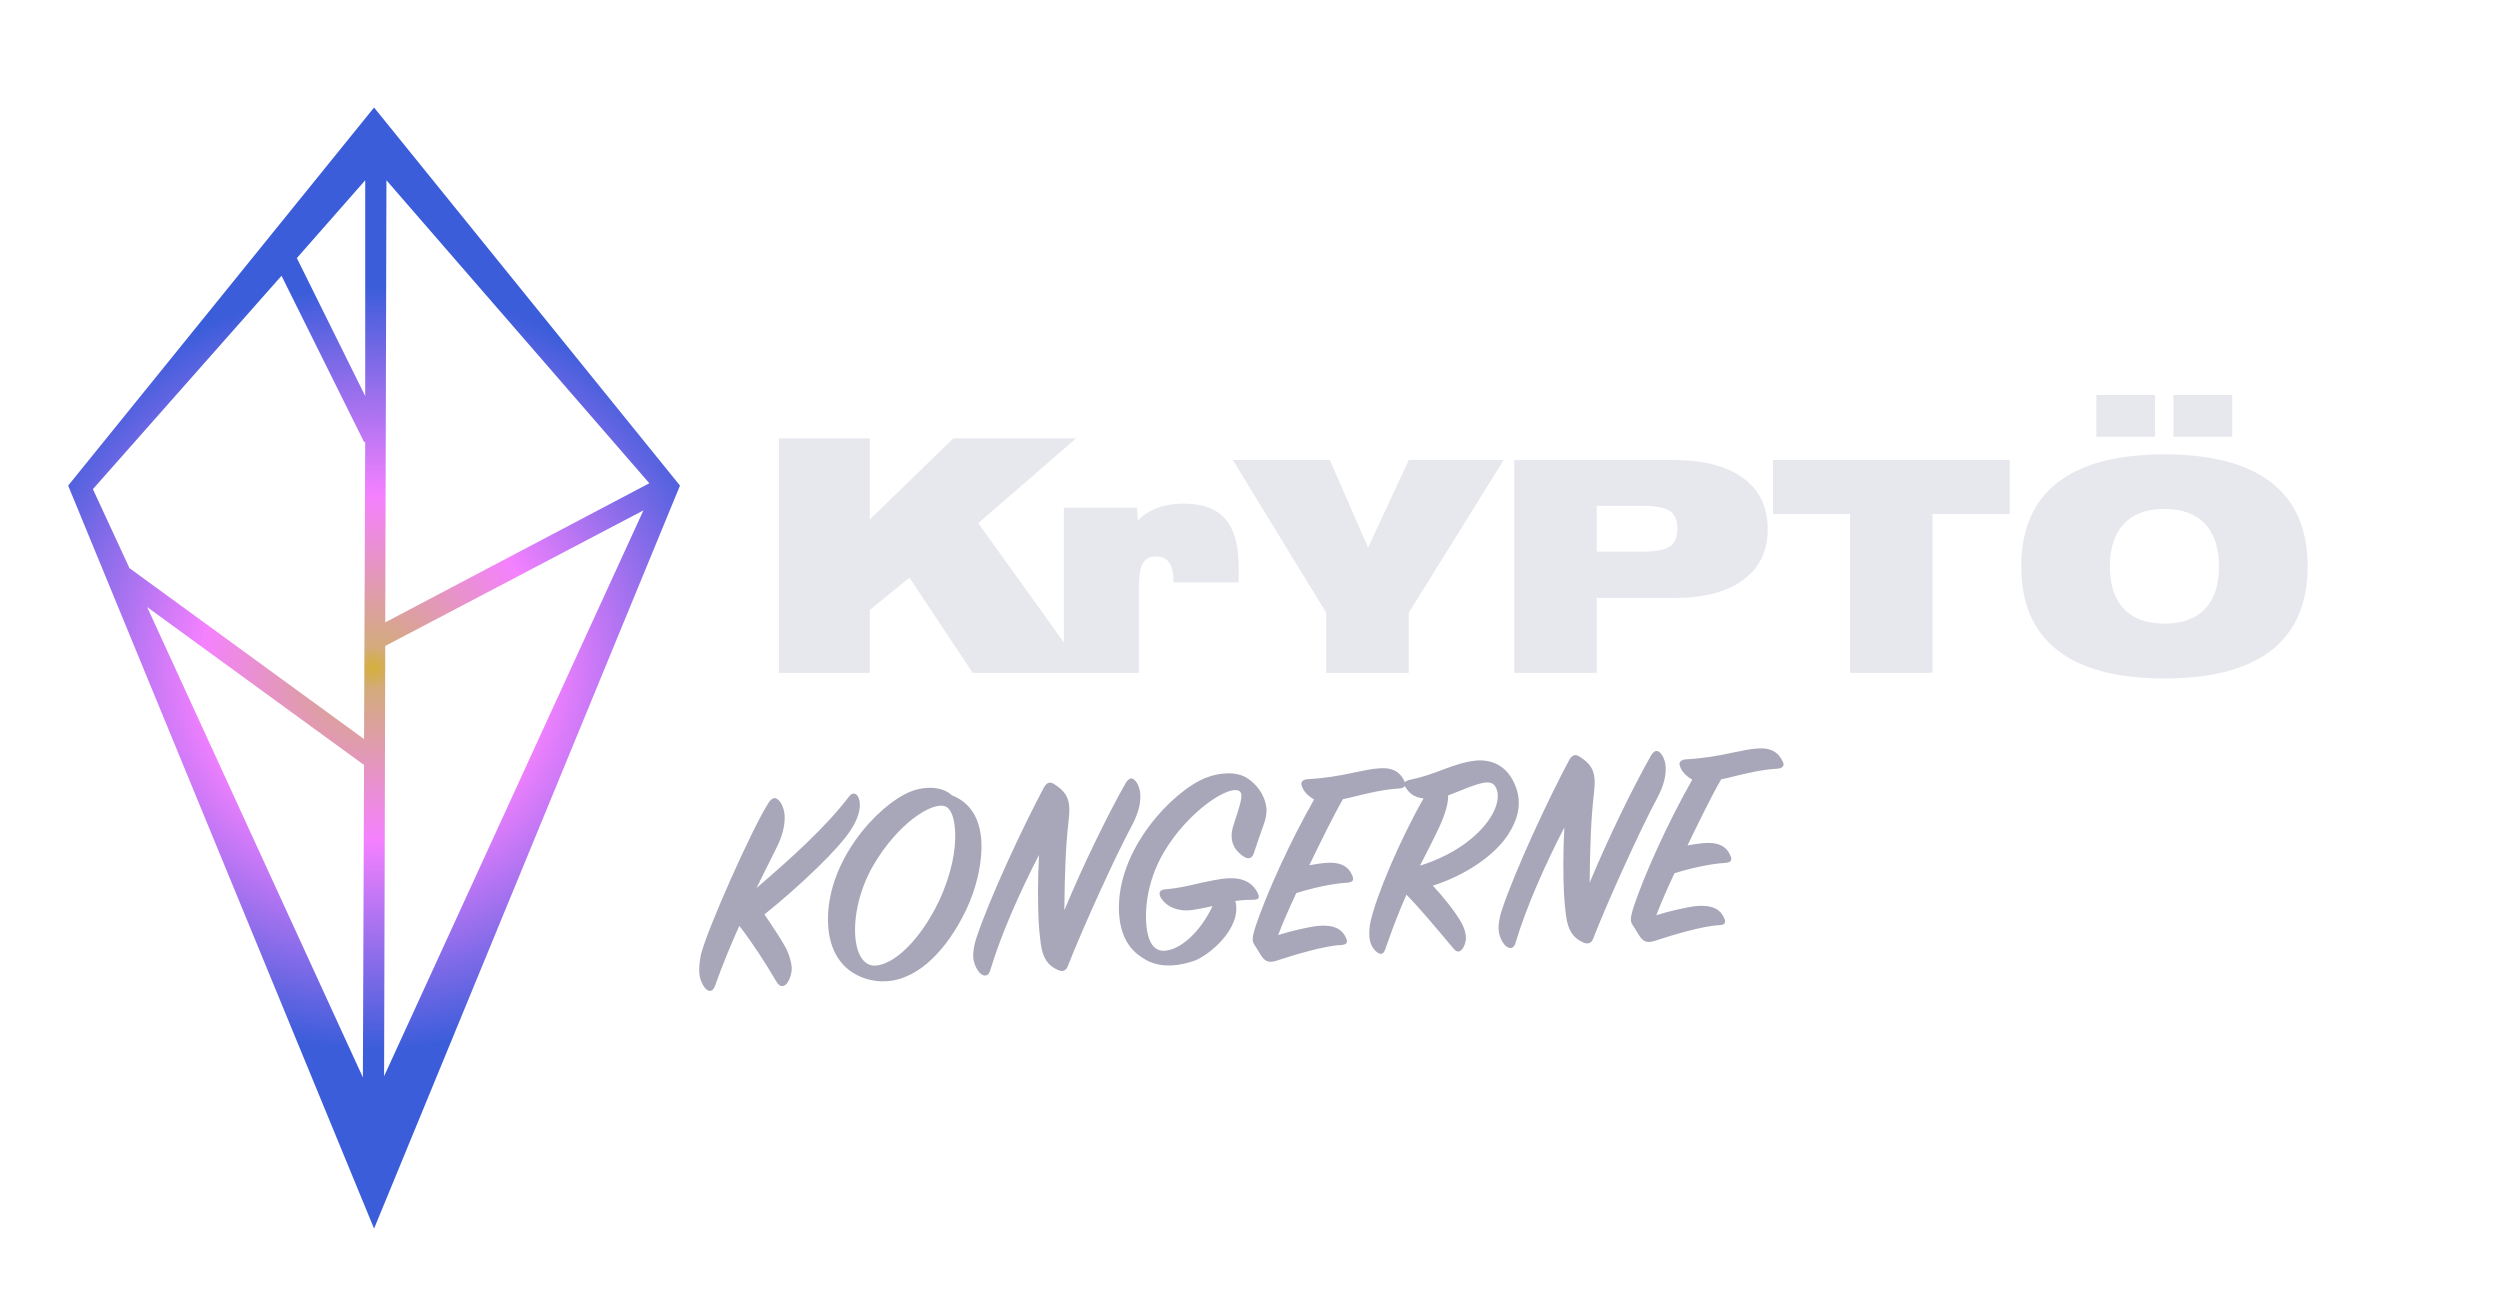
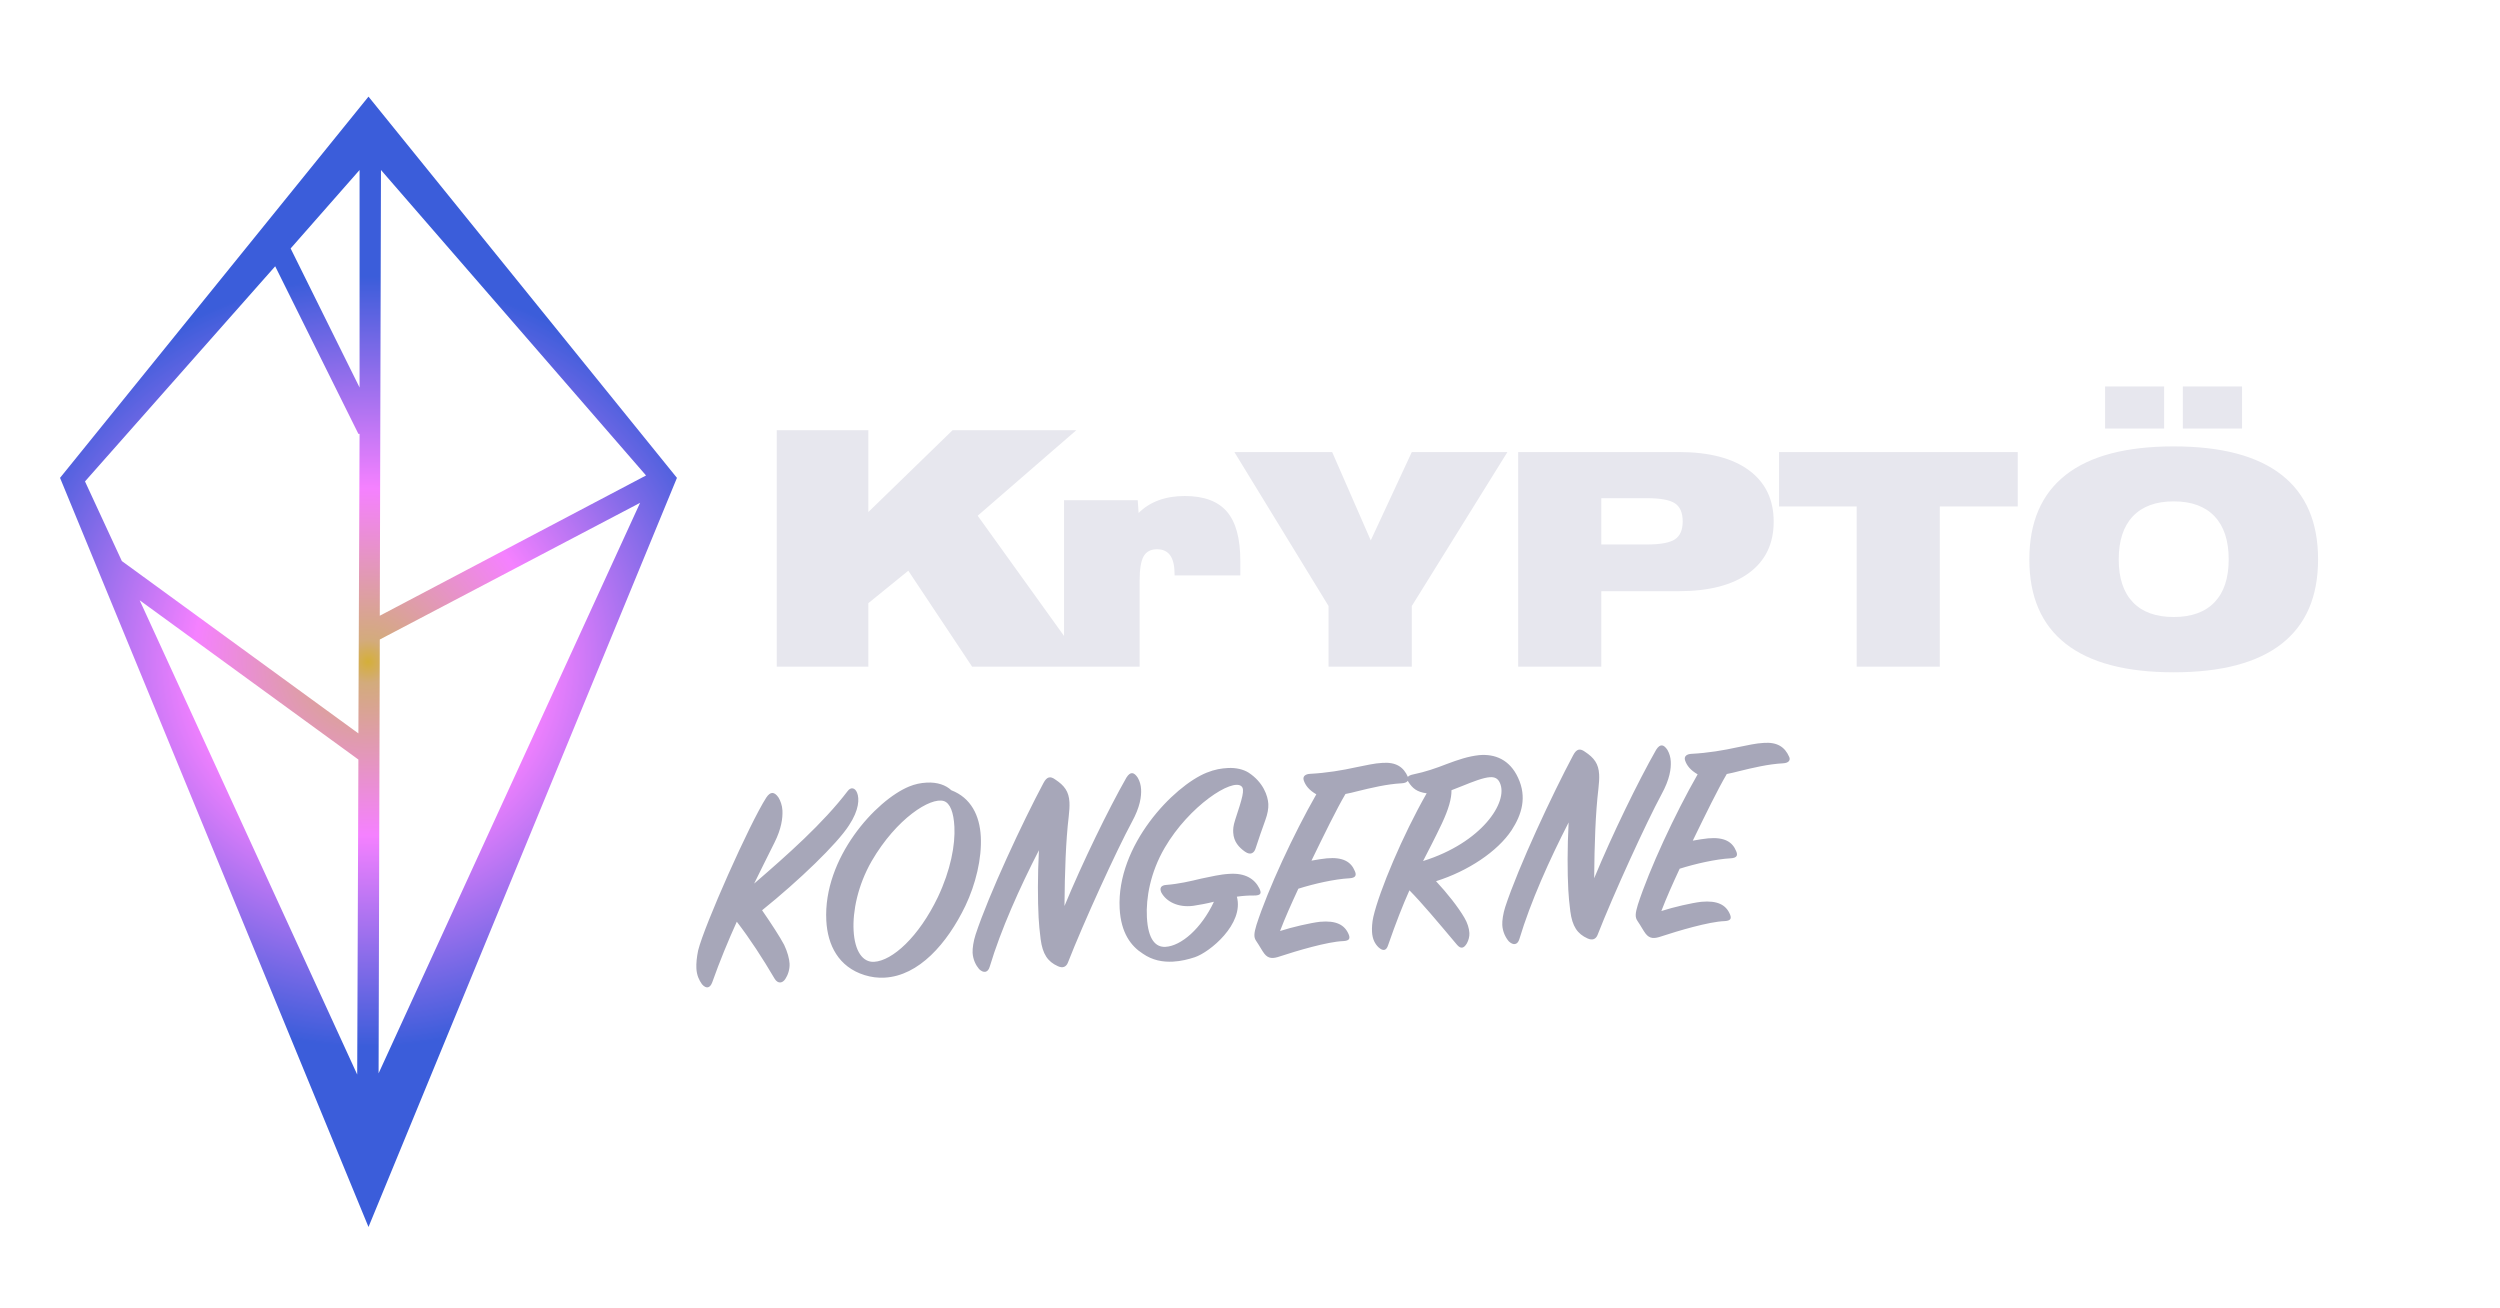
- <svg xmlns="http://www.w3.org/2000/svg" width="107px" height="56px" viewBox="0 0 107 56" version="1.1">
+ <svg xmlns="http://www.w3.org/2000/svg" width="174px" height="91px" viewBox="0 0 174 91" version="1.1">
  <defs>
    <radialGradient cx="49.922%" cy="49.995%" fx="49.922%" fy="49.995%" r="62.302%" gradientTransform="translate(0.499219,0.49995),scale(1,0.54574),translate(-0.499219,-0.49995)" id="radialGradient-1">
      <stop stop-color="#D4AF39" offset="0%" />
      <stop stop-color="#D3AB7C" offset="5.586%" />
      <stop stop-color="#F581FF" offset="45.05%" />
      <stop stop-color="#3B5DDA" offset="100%" />
    </radialGradient>
  </defs>
  <g id="Page-1" stroke="none" stroke-width="1" fill="none" fill-rule="evenodd">
-     <path d="M16.01,4.602 L2.917,20.784 L16.01,52.584 L29.103,20.784 L16.01,4.602 Z M15.631,16.95 L12.705,11.046 L15.631,7.716 L15.631,16.95 Z M16.54,7.716 L27.791,20.683 L16.489,26.637 L16.54,7.716 Z M15.531,46.112 L6.297,25.981 L15.581,32.742 L15.531,46.112 Z M16.489,27.646 L27.539,21.844 L16.439,46.062 L16.489,27.646 Z M12.049,11.803 L15.581,18.917 L15.631,18.917 L15.581,31.632 L5.541,24.316 L3.976,20.935 L12.049,11.803 Z" id="Shape" fill="url(#radialGradient-1)" fill-rule="nonzero" />
-     <path d="M37.228,28.798 L37.228,26.104 L38.924,24.726 L41.632,28.798 L46.47,28.798 L41.869,22.392 L46.056,18.761 L40.804,18.761 L37.228,22.236 L37.228,18.761 L33.339,18.761 L33.339,28.798 L37.228,28.798 Z M48.743,28.798 L48.743,25.152 C48.743,24.663 48.8,24.318 48.913,24.117 C49.025,23.916 49.215,23.815 49.482,23.815 C49.733,23.815 49.92,23.902 50.043,24.077 C50.166,24.251 50.227,24.517 50.227,24.874 L50.227,24.924 L53.017,24.924 L53.017,24.308 C53.017,23.355 52.828,22.658 52.448,22.217 C52.068,21.775 51.472,21.555 50.659,21.555 C50.248,21.555 49.878,21.615 49.55,21.736 C49.221,21.858 48.938,22.037 48.7,22.275 L48.663,21.733 L45.534,21.733 L45.534,28.798 L48.743,28.798 Z M60.297,28.798 L60.297,26.223 L64.356,19.689 L60.297,19.689 L58.554,23.439 L56.916,19.689 L52.765,19.689 L56.762,26.223 L56.762,28.798 L60.297,28.798 Z M68.341,28.798 L68.341,25.595 L71.624,25.595 C72.913,25.595 73.908,25.337 74.608,24.822 C75.308,24.307 75.658,23.581 75.658,22.645 C75.658,21.705 75.308,20.977 74.608,20.462 C73.908,19.946 72.913,19.689 71.624,19.689 L64.812,19.689 L64.812,28.798 L68.341,28.798 Z M68.341,23.612 L68.341,21.647 L70.275,21.647 C70.85,21.647 71.247,21.72 71.467,21.866 C71.686,22.012 71.796,22.267 71.796,22.633 C71.796,22.994 71.686,23.247 71.467,23.393 C71.247,23.539 70.85,23.612 70.275,23.612 L68.341,23.612 Z M82.71,28.798 L82.71,21.998 L86.017,21.998 L86.017,19.689 L75.886,19.689 L75.886,21.998 L79.181,21.998 L79.181,28.798 L82.71,28.798 Z M95.539,18.691 L95.539,16.905 L93.026,16.905 L93.026,18.691 L95.539,18.691 Z M92.232,18.691 L92.232,16.905 L89.725,16.905 L89.725,18.691 L92.232,18.691 Z M92.638,29.038 C94.663,29.038 96.19,28.635 97.221,27.828 C98.251,27.021 98.767,25.827 98.767,24.246 C98.767,22.661 98.251,21.465 97.221,20.659 C96.19,19.852 94.663,19.448 92.638,19.448 C90.614,19.448 89.087,19.852 88.056,20.659 C87.025,21.465 86.51,22.661 86.51,24.246 C86.51,25.827 87.025,27.021 88.056,27.828 C89.087,28.635 90.614,29.038 92.638,29.038 Z M92.638,26.691 C91.883,26.691 91.305,26.482 90.905,26.063 C90.504,25.644 90.304,25.039 90.304,24.246 C90.304,23.45 90.504,22.84 90.905,22.417 C91.305,21.994 91.883,21.783 92.638,21.783 C93.394,21.783 93.972,21.994 94.372,22.417 C94.772,22.84 94.973,23.45 94.973,24.246 C94.973,25.039 94.772,25.644 94.372,26.063 C93.972,26.482 93.394,26.691 92.638,26.691 Z" id="KrYPTÖ" fill="#E7E7EE" fill-rule="nonzero" />
-     <path d="M30.369,41.007 C30.735,40.124 31.139,39.279 31.542,38.497 C32.072,39.266 32.551,40.099 33.018,40.994 C33.144,41.234 33.346,41.209 33.472,41.032 C33.586,40.881 33.687,40.641 33.687,40.389 C33.687,40.187 33.624,39.884 33.497,39.581 C33.346,39.253 33.006,38.661 32.64,38.068 C34.267,36.895 35.97,35.419 36.512,34.662 C36.979,34.031 37.017,33.552 36.928,33.3 C36.853,33.073 36.676,33.035 36.537,33.199 C35.415,34.523 33.825,35.785 32.362,36.92 C32.728,36.251 32.829,36.1 33.321,35.217 C33.636,34.662 33.725,34.208 33.725,33.88 C33.725,33.666 33.661,33.464 33.586,33.325 C33.422,33.06 33.258,33.048 33.069,33.3 C32.299,34.372 30.155,38.585 29.84,39.632 C29.764,39.922 29.726,40.174 29.726,40.389 C29.726,40.679 29.814,40.893 29.928,41.07 C30.104,41.297 30.268,41.246 30.369,41.007 Z M37.685,41.196 C39.136,41.196 40.41,39.897 41.267,38.333 C41.747,37.45 42.075,36.365 42.075,35.431 C42.075,34.536 41.747,33.766 40.927,33.401 C40.712,33.174 40.359,33.022 39.905,33.022 C39.64,33.022 39.401,33.06 39.148,33.148 C37.71,33.653 35.339,35.986 35.339,38.648 C35.339,39.695 35.755,40.641 36.84,41.045 C37.118,41.145 37.382,41.196 37.685,41.196 Z M37.269,40.502 C36.79,40.502 36.474,40.01 36.474,39.127 C36.474,38.307 36.752,37.223 37.395,36.226 C38.543,34.473 40.031,33.64 40.586,33.842 C40.851,33.943 40.977,34.347 40.977,34.952 C40.977,35.722 40.725,36.781 40.12,37.904 C39.224,39.544 38.051,40.502 37.269,40.502 Z M42.163,40.969 C42.718,39.417 43.614,37.677 44.509,36.138 C44.396,37.21 44.345,38.257 44.345,38.989 C44.345,39.291 44.358,39.544 44.383,39.909 C44.433,40.553 44.635,40.881 45.052,41.095 C45.266,41.209 45.405,41.133 45.48,40.981 C46.25,39.279 47.801,36.314 48.508,35.154 C48.899,34.523 48.974,34.082 48.974,33.779 C48.974,33.603 48.937,33.439 48.861,33.287 C48.722,33.048 48.571,32.984 48.382,33.249 C47.549,34.549 46.326,36.756 45.468,38.56 C45.556,37.109 45.67,35.797 45.846,34.776 C45.884,34.549 45.909,34.347 45.909,34.17 C45.909,33.716 45.733,33.451 45.354,33.174 C45.165,33.022 45.014,33.022 44.85,33.3 C43.891,34.889 42.289,37.891 41.633,39.581 C41.532,39.846 41.469,40.149 41.469,40.338 C41.469,40.628 41.583,40.881 41.709,41.045 C41.886,41.234 42.075,41.221 42.163,40.969 Z M49.946,41.158 C50.286,41.158 50.602,41.095 50.879,41.019 C51.522,40.843 53.049,39.72 52.796,38.547 C53.074,38.522 53.313,38.522 53.503,38.534 C53.856,38.56 53.843,38.434 53.768,38.244 C53.591,37.841 53.213,37.551 52.519,37.563 C52.14,37.563 51.749,37.639 51.321,37.702 C50.854,37.79 50.349,37.879 49.845,37.891 C49.592,37.891 49.529,38.017 49.605,38.206 C49.794,38.598 50.274,38.888 50.93,38.837 C51.182,38.812 51.485,38.774 51.812,38.711 C51.22,39.821 50.324,40.515 49.656,40.515 C49.252,40.515 48.937,40.187 48.937,39.216 C48.937,38.408 49.176,37.336 49.845,36.314 C50.98,34.586 52.872,33.502 53.238,33.88 C53.377,34.019 53.25,34.372 52.897,35.28 C52.796,35.545 52.784,35.684 52.784,35.823 C52.784,36.214 52.998,36.466 53.238,36.655 C53.477,36.844 53.629,36.718 53.692,36.554 C53.831,36.188 54.032,35.696 54.171,35.368 C54.285,35.104 54.335,34.876 54.335,34.687 C54.335,34.347 54.171,33.754 53.566,33.312 C53.351,33.161 53.036,33.073 52.708,33.073 C52.431,33.073 52.153,33.098 51.787,33.224 C50.362,33.716 47.801,36.1 47.801,38.787 C47.801,39.834 48.205,40.414 48.684,40.754 C49.075,41.057 49.504,41.158 49.946,41.158 Z M54.499,41.171 C55.193,40.981 56.543,40.654 57.211,40.666 C57.476,40.666 57.514,40.565 57.451,40.389 C57.299,39.972 56.946,39.771 56.265,39.796 C55.861,39.821 55.067,39.96 54.55,40.099 C54.802,39.531 55.067,39.014 55.42,38.345 C56.101,38.169 56.984,38.017 57.602,38.017 C57.892,38.017 57.917,37.891 57.854,37.727 C57.716,37.324 57.388,37.096 56.694,37.122 C56.517,37.134 56.303,37.147 56.038,37.185 C56.631,36.113 57.211,35.066 57.627,34.435 C57.817,34.41 57.943,34.385 58.132,34.347 C58.725,34.233 59.406,34.107 60.037,34.107 C60.276,34.107 60.365,33.994 60.314,33.855 C60.15,33.413 59.835,33.186 59.255,33.199 C58.927,33.199 58.573,33.262 58.145,33.325 C57.539,33.426 56.871,33.502 56.177,33.502 C55.988,33.502 55.849,33.577 55.887,33.754 C55.95,33.994 56.101,34.195 56.391,34.385 C55.344,36.012 54.133,38.295 53.566,39.783 C53.44,40.136 53.414,40.3 53.515,40.464 C53.654,40.691 53.742,40.893 53.831,41.019 C53.995,41.259 54.196,41.259 54.499,41.171 Z M62.446,41.032 C62.521,40.906 62.572,40.754 62.572,40.603 C62.572,40.401 62.509,40.162 62.395,39.947 C62.156,39.48 61.727,38.875 61.273,38.333 C62.648,37.979 63.947,37.21 64.59,36.34 C65.057,35.696 65.322,34.977 64.981,34.132 C64.666,33.338 64.048,33.06 63.379,33.085 C62.912,33.111 62.471,33.237 61.992,33.388 C61.538,33.539 61.058,33.678 60.554,33.754 C60.289,33.792 60.226,33.893 60.327,34.069 C60.478,34.334 60.655,34.511 61.071,34.586 C59.961,36.314 58.851,38.61 58.536,39.708 C58.472,39.935 58.447,40.162 58.447,40.338 C58.447,40.654 58.548,40.855 58.687,41.007 C58.876,41.196 59.015,41.171 59.103,40.931 C59.482,39.998 59.81,39.279 60.125,38.661 C60.629,39.228 61.235,40.035 62.017,41.07 C62.168,41.272 62.307,41.246 62.446,41.032 Z M60.768,37.45 C60.995,37.059 61.311,36.529 61.651,35.898 C61.966,35.305 62.118,34.864 62.13,34.511 L62.622,34.347 C63.026,34.208 63.505,34.044 63.795,34.044 C63.985,34.044 64.123,34.107 64.199,34.309 C64.527,35.141 63.291,36.806 60.768,37.45 Z M64.678,40.969 C65.233,39.417 66.129,37.677 67.025,36.138 C66.911,37.21 66.861,38.257 66.861,38.989 C66.861,39.291 66.873,39.544 66.898,39.909 C66.949,40.553 67.151,40.881 67.567,41.095 C67.781,41.209 67.92,41.133 67.996,40.981 C68.765,39.279 70.317,36.314 71.023,35.154 C71.414,34.523 71.49,34.082 71.49,33.779 C71.49,33.603 71.452,33.439 71.376,33.287 C71.237,33.048 71.086,32.984 70.897,33.249 C70.064,34.549 68.841,36.756 67.983,38.56 C68.071,37.109 68.185,35.797 68.362,34.776 C68.399,34.549 68.425,34.347 68.425,34.17 C68.425,33.716 68.248,33.451 67.87,33.174 C67.68,33.022 67.529,33.022 67.365,33.3 C66.406,34.889 64.805,37.891 64.149,39.581 C64.048,39.846 63.985,40.149 63.985,40.338 C63.985,40.628 64.098,40.881 64.224,41.045 C64.401,41.234 64.59,41.221 64.678,40.969 Z M70.708,41.171 C71.401,40.981 72.751,40.654 73.42,40.666 C73.685,40.666 73.722,40.565 73.659,40.389 C73.508,39.972 73.155,39.771 72.474,39.796 C72.07,39.821 71.275,39.96 70.758,40.099 C71.01,39.531 71.275,39.014 71.628,38.345 C72.31,38.169 73.193,38.017 73.811,38.017 C74.101,38.017 74.126,37.891 74.063,37.727 C73.924,37.324 73.596,37.096 72.902,37.122 C72.726,37.134 72.511,37.147 72.247,37.185 C72.839,36.113 73.42,35.066 73.836,34.435 C74.025,34.41 74.151,34.385 74.34,34.347 C74.933,34.233 75.614,34.107 76.245,34.107 C76.485,34.107 76.573,33.994 76.523,33.855 C76.359,33.413 76.043,33.186 75.463,33.199 C75.135,33.199 74.782,33.262 74.353,33.325 C73.748,33.426 73.079,33.502 72.385,33.502 C72.196,33.502 72.057,33.577 72.095,33.754 C72.158,33.994 72.31,34.195 72.6,34.385 C71.553,36.012 70.342,38.295 69.774,39.783 C69.648,40.136 69.623,40.3 69.724,40.464 C69.863,40.691 69.951,40.893 70.039,41.019 C70.203,41.259 70.405,41.259 70.708,41.171 Z" id="KONGERNE" fill="#A7A7B9" fill-rule="nonzero" transform="translate(53.13114, 37.12354) rotate(-3) translate(-53.13114, -37.12354) " />
+     <path d="M25.647,6.725 L4.179,33.259 L25.647,85.399 L47.115,33.259 L25.647,6.725 Z M25.026,26.971 L20.228,17.292 L25.026,11.832 L25.026,26.971 Z M26.516,11.832 L44.964,33.093 L26.433,42.855 L26.516,11.832 Z M24.861,74.788 L9.722,41.78 L24.944,52.865 L24.861,74.788 Z M26.433,44.51 L44.55,34.996 L26.35,74.705 L26.433,44.51 Z M19.153,18.533 L24.944,30.198 L25.026,30.198 L24.944,51.045 L8.481,39.05 L5.916,33.507 L19.153,18.533 Z" id="Shape" fill="url(#radialGradient-1)" fill-rule="nonzero" />
+     <path d="M60.437,46.398 L60.437,41.981 L63.218,39.722 L67.658,46.398 L75.591,46.398 L68.047,35.895 L74.912,29.942 L66.3,29.942 L60.437,35.639 L60.437,29.942 L54.061,29.942 L54.061,46.398 L60.437,46.398 Z M79.318,46.398 L79.318,40.42 C79.318,39.619 79.41,39.053 79.595,38.723 C79.78,38.393 80.092,38.228 80.529,38.228 C80.94,38.228 81.246,38.371 81.448,38.658 C81.65,38.944 81.751,39.38 81.751,39.965 L81.751,40.046 L86.326,40.046 L86.326,39.036 C86.326,37.474 86.015,36.332 85.392,35.608 C84.769,34.884 83.791,34.522 82.458,34.522 C81.785,34.522 81.179,34.622 80.64,34.82 C80.102,35.019 79.637,35.313 79.247,35.704 L79.186,34.815 L74.056,34.815 L74.056,46.398 L79.318,46.398 Z M98.262,46.398 L98.262,42.177 L104.917,31.462 L98.262,31.462 L95.405,37.612 L92.718,31.462 L85.912,31.462 L92.466,42.177 L92.466,46.398 L98.262,46.398 Z M111.451,46.398 L111.451,41.147 L116.834,41.147 C118.948,41.147 120.579,40.724 121.726,39.879 C122.874,39.035 123.448,37.845 123.448,36.31 C123.448,34.768 122.874,33.575 121.726,32.73 C120.579,31.885 118.948,31.462 116.834,31.462 L105.665,31.462 L105.665,46.398 L111.451,46.398 Z M111.451,37.895 L111.451,34.674 L114.622,34.674 C115.565,34.674 116.216,34.793 116.576,35.032 C116.936,35.271 117.116,35.69 117.116,36.289 C117.116,36.882 116.936,37.298 116.576,37.537 C116.216,37.776 115.565,37.895 114.622,37.895 L111.451,37.895 Z M135.011,46.398 L135.011,35.249 L140.434,35.249 L140.434,31.462 L123.822,31.462 L123.822,35.249 L129.225,35.249 L129.225,46.398 L135.011,46.398 Z M156.046,29.826 L156.046,26.898 L151.926,26.898 L151.926,29.826 L156.046,29.826 Z M150.623,29.826 L150.623,26.898 L146.513,26.898 L146.513,29.826 L150.623,29.826 Z M151.29,46.792 C154.609,46.792 157.113,46.13 158.803,44.808 C160.493,43.485 161.338,41.527 161.338,38.935 C161.338,36.337 160.493,34.376 158.803,33.053 C157.113,31.73 154.609,31.069 151.29,31.069 C147.971,31.069 145.466,31.73 143.777,33.053 C142.087,34.376 141.242,36.337 141.242,38.935 C141.242,41.527 142.087,43.485 143.777,44.808 C145.466,46.13 147.971,46.792 151.29,46.792 Z M151.29,42.944 C150.051,42.944 149.104,42.601 148.447,41.914 C147.791,41.228 147.463,40.235 147.463,38.935 C147.463,37.629 147.791,36.629 148.447,35.936 C149.104,35.243 150.051,34.896 151.29,34.896 C152.529,34.896 153.476,35.243 154.133,35.936 C154.789,36.629 155.117,37.629 155.117,38.935 C155.117,40.235 154.789,41.228 154.133,41.914 C153.476,42.601 152.529,42.944 151.29,42.944 Z" id="KrYPTÖ" fill="#E7E7EE" fill-rule="nonzero" />
+     <path d="M49.191,66.416 C49.791,64.969 50.453,63.583 51.115,62.301 C51.983,63.562 52.769,64.927 53.534,66.396 C53.741,66.789 54.072,66.747 54.279,66.458 C54.465,66.21 54.63,65.817 54.63,65.403 C54.63,65.072 54.527,64.576 54.32,64.079 C54.072,63.542 53.514,62.57 52.914,61.598 C55.582,59.674 58.374,57.254 59.263,56.013 C60.028,54.979 60.09,54.193 59.946,53.78 C59.822,53.408 59.532,53.346 59.305,53.614 C57.464,55.786 54.858,57.854 52.459,59.716 C53.059,58.619 53.224,58.371 54.031,56.923 C54.548,56.013 54.692,55.269 54.692,54.731 C54.692,54.38 54.589,54.049 54.465,53.821 C54.196,53.387 53.927,53.366 53.617,53.78 C52.355,55.538 48.84,62.446 48.322,64.162 C48.198,64.638 48.136,65.051 48.136,65.403 C48.136,65.879 48.281,66.23 48.467,66.52 C48.757,66.892 49.026,66.809 49.191,66.416 Z M61.187,66.727 C63.565,66.727 65.654,64.596 67.06,62.032 C67.846,60.584 68.384,58.806 68.384,57.275 C68.384,55.807 67.846,54.545 66.502,53.945 C66.15,53.573 65.571,53.325 64.827,53.325 C64.392,53.325 63.999,53.387 63.586,53.532 C61.228,54.359 57.34,58.185 57.34,62.549 C57.34,64.266 58.022,65.817 59.801,66.478 C60.256,66.644 60.69,66.727 61.187,66.727 Z M60.504,65.589 C59.718,65.589 59.201,64.783 59.201,63.335 C59.201,61.991 59.656,60.212 60.711,58.578 C62.593,55.703 65.033,54.338 65.943,54.669 C66.378,54.835 66.585,55.496 66.585,56.489 C66.585,57.751 66.171,59.488 65.178,61.329 C63.71,64.017 61.786,65.589 60.504,65.589 Z M68.529,66.354 C69.439,63.811 70.907,60.956 72.375,58.433 C72.189,60.191 72.107,61.908 72.107,63.107 C72.107,63.604 72.127,64.017 72.169,64.617 C72.251,65.672 72.582,66.21 73.265,66.561 C73.616,66.747 73.844,66.623 73.968,66.375 C75.23,63.583 77.773,58.723 78.932,56.82 C79.573,55.786 79.697,55.062 79.697,54.566 C79.697,54.276 79.635,54.007 79.511,53.759 C79.283,53.366 79.035,53.263 78.725,53.697 C77.36,55.827 75.354,59.447 73.947,62.404 C74.092,60.026 74.278,57.875 74.568,56.2 C74.63,55.827 74.671,55.496 74.671,55.207 C74.671,54.462 74.382,54.028 73.761,53.573 C73.451,53.325 73.203,53.325 72.934,53.78 C71.362,56.386 68.735,61.308 67.66,64.079 C67.495,64.514 67.391,65.01 67.391,65.32 C67.391,65.796 67.577,66.21 67.784,66.478 C68.074,66.789 68.384,66.768 68.529,66.354 Z M81.289,66.665 C81.848,66.665 82.365,66.561 82.82,66.437 C83.875,66.148 86.377,64.307 85.963,62.383 C86.418,62.342 86.811,62.342 87.122,62.363 C87.701,62.404 87.68,62.197 87.556,61.887 C87.266,61.225 86.646,60.75 85.508,60.77 C84.888,60.77 84.247,60.894 83.544,60.998 C82.778,61.143 81.951,61.287 81.124,61.308 C80.71,61.308 80.607,61.515 80.731,61.825 C81.041,62.466 81.827,62.942 82.902,62.859 C83.316,62.818 83.812,62.756 84.35,62.652 C83.378,64.472 81.91,65.61 80.814,65.61 C80.152,65.61 79.635,65.072 79.635,63.48 C79.635,62.156 80.028,60.398 81.124,58.723 C82.985,55.889 86.087,54.111 86.687,54.731 C86.915,54.959 86.708,55.538 86.129,57.027 C85.963,57.461 85.943,57.689 85.943,57.916 C85.943,58.557 86.294,58.971 86.687,59.281 C87.08,59.591 87.328,59.385 87.432,59.116 C87.659,58.516 87.99,57.709 88.218,57.172 C88.404,56.737 88.487,56.365 88.487,56.055 C88.487,55.496 88.218,54.524 87.225,53.801 C86.873,53.552 86.356,53.408 85.819,53.408 C85.364,53.408 84.909,53.449 84.309,53.656 C81.972,54.462 77.773,58.371 77.773,62.776 C77.773,64.493 78.435,65.444 79.221,66.003 C79.862,66.499 80.565,66.665 81.289,66.665 Z M88.755,66.685 C89.893,66.375 92.106,65.837 93.202,65.858 C93.636,65.858 93.698,65.693 93.595,65.403 C93.347,64.721 92.768,64.39 91.651,64.431 C90.989,64.472 89.686,64.7 88.838,64.927 C89.252,63.997 89.686,63.149 90.265,62.053 C91.382,61.763 92.83,61.515 93.843,61.515 C94.319,61.515 94.36,61.308 94.257,61.039 C94.029,60.377 93.492,60.005 92.354,60.046 C92.065,60.067 91.713,60.088 91.279,60.15 C92.251,58.392 93.202,56.675 93.885,55.641 C94.195,55.6 94.402,55.558 94.712,55.496 C95.684,55.31 96.801,55.103 97.835,55.103 C98.228,55.103 98.372,54.917 98.29,54.69 C98.021,53.966 97.504,53.594 96.552,53.614 C96.015,53.614 95.436,53.718 94.732,53.821 C93.74,53.987 92.644,54.111 91.506,54.111 C91.196,54.111 90.968,54.235 91.03,54.524 C91.134,54.917 91.382,55.248 91.858,55.558 C90.141,58.226 88.156,61.97 87.225,64.41 C87.018,64.989 86.977,65.258 87.142,65.527 C87.37,65.899 87.515,66.23 87.659,66.437 C87.928,66.83 88.259,66.83 88.755,66.685 Z M101.785,66.458 C101.909,66.251 101.992,66.003 101.992,65.755 C101.992,65.424 101.888,65.031 101.702,64.679 C101.309,63.914 100.606,62.921 99.862,62.032 C102.116,61.453 104.246,60.191 105.301,58.764 C106.066,57.709 106.5,56.531 105.942,55.145 C105.425,53.842 104.412,53.387 103.315,53.428 C102.55,53.47 101.826,53.676 101.04,53.925 C100.296,54.173 99.51,54.4 98.683,54.524 C98.248,54.586 98.145,54.752 98.31,55.041 C98.559,55.476 98.848,55.765 99.531,55.889 C97.711,58.723 95.891,62.487 95.374,64.286 C95.27,64.658 95.229,65.031 95.229,65.32 C95.229,65.837 95.394,66.168 95.622,66.416 C95.932,66.727 96.16,66.685 96.304,66.292 C96.925,64.762 97.462,63.583 97.98,62.57 C98.807,63.5 99.8,64.824 101.082,66.52 C101.33,66.851 101.557,66.809 101.785,66.458 Z M99.034,60.584 C99.407,59.943 99.924,59.074 100.482,58.04 C100.999,57.068 101.247,56.344 101.268,55.765 L102.075,55.496 C102.736,55.269 103.522,55 103.998,55 C104.308,55 104.536,55.103 104.66,55.434 C105.197,56.799 103.171,59.529 99.034,60.584 Z M105.446,66.354 C106.356,63.811 107.824,60.956 109.292,58.433 C109.106,60.191 109.024,61.908 109.024,63.107 C109.024,63.604 109.044,64.017 109.086,64.617 C109.168,65.672 109.499,66.21 110.182,66.561 C110.533,66.747 110.761,66.623 110.885,66.375 C112.147,63.583 114.69,58.723 115.849,56.82 C116.49,55.786 116.614,55.062 116.614,54.566 C116.614,54.276 116.552,54.007 116.428,53.759 C116.2,53.366 115.952,53.263 115.642,53.697 C114.277,55.827 112.271,59.447 110.864,62.404 C111.009,60.026 111.195,57.875 111.485,56.2 C111.547,55.827 111.588,55.496 111.588,55.207 C111.588,54.462 111.299,54.028 110.678,53.573 C110.368,53.325 110.12,53.325 109.851,53.78 C108.279,56.386 105.652,61.308 104.577,64.079 C104.412,64.514 104.308,65.01 104.308,65.32 C104.308,65.796 104.494,66.21 104.701,66.478 C104.991,66.789 105.301,66.768 105.446,66.354 Z M115.332,66.685 C116.469,66.375 118.682,65.837 119.778,65.858 C120.212,65.858 120.275,65.693 120.171,65.403 C119.923,64.721 119.344,64.39 118.227,64.431 C117.565,64.472 116.262,64.7 115.414,64.927 C115.828,63.997 116.262,63.149 116.841,62.053 C117.958,61.763 119.406,61.515 120.419,61.515 C120.895,61.515 120.936,61.308 120.833,61.039 C120.605,60.377 120.068,60.005 118.93,60.046 C118.641,60.067 118.289,60.088 117.855,60.15 C118.827,58.392 119.778,56.675 120.461,55.641 C120.771,55.6 120.978,55.558 121.288,55.496 C122.26,55.31 123.377,55.103 124.411,55.103 C124.804,55.103 124.949,54.917 124.866,54.69 C124.597,53.966 124.08,53.594 123.129,53.614 C122.591,53.614 122.012,53.718 121.309,53.821 C120.316,53.987 119.22,54.111 118.082,54.111 C117.772,54.111 117.545,54.235 117.607,54.524 C117.71,54.917 117.958,55.248 118.434,55.558 C116.717,58.226 114.732,61.97 113.801,64.41 C113.594,64.989 113.553,65.258 113.718,65.527 C113.946,65.899 114.091,66.23 114.235,66.437 C114.504,66.83 114.835,66.83 115.332,66.685 Z" id="KONGERNE" fill="#A7A7B9" fill-rule="nonzero" transform="translate(86.51231, 60.04941) rotate(-3) translate(-86.51231, -60.04941) " />
  </g>
</svg>
